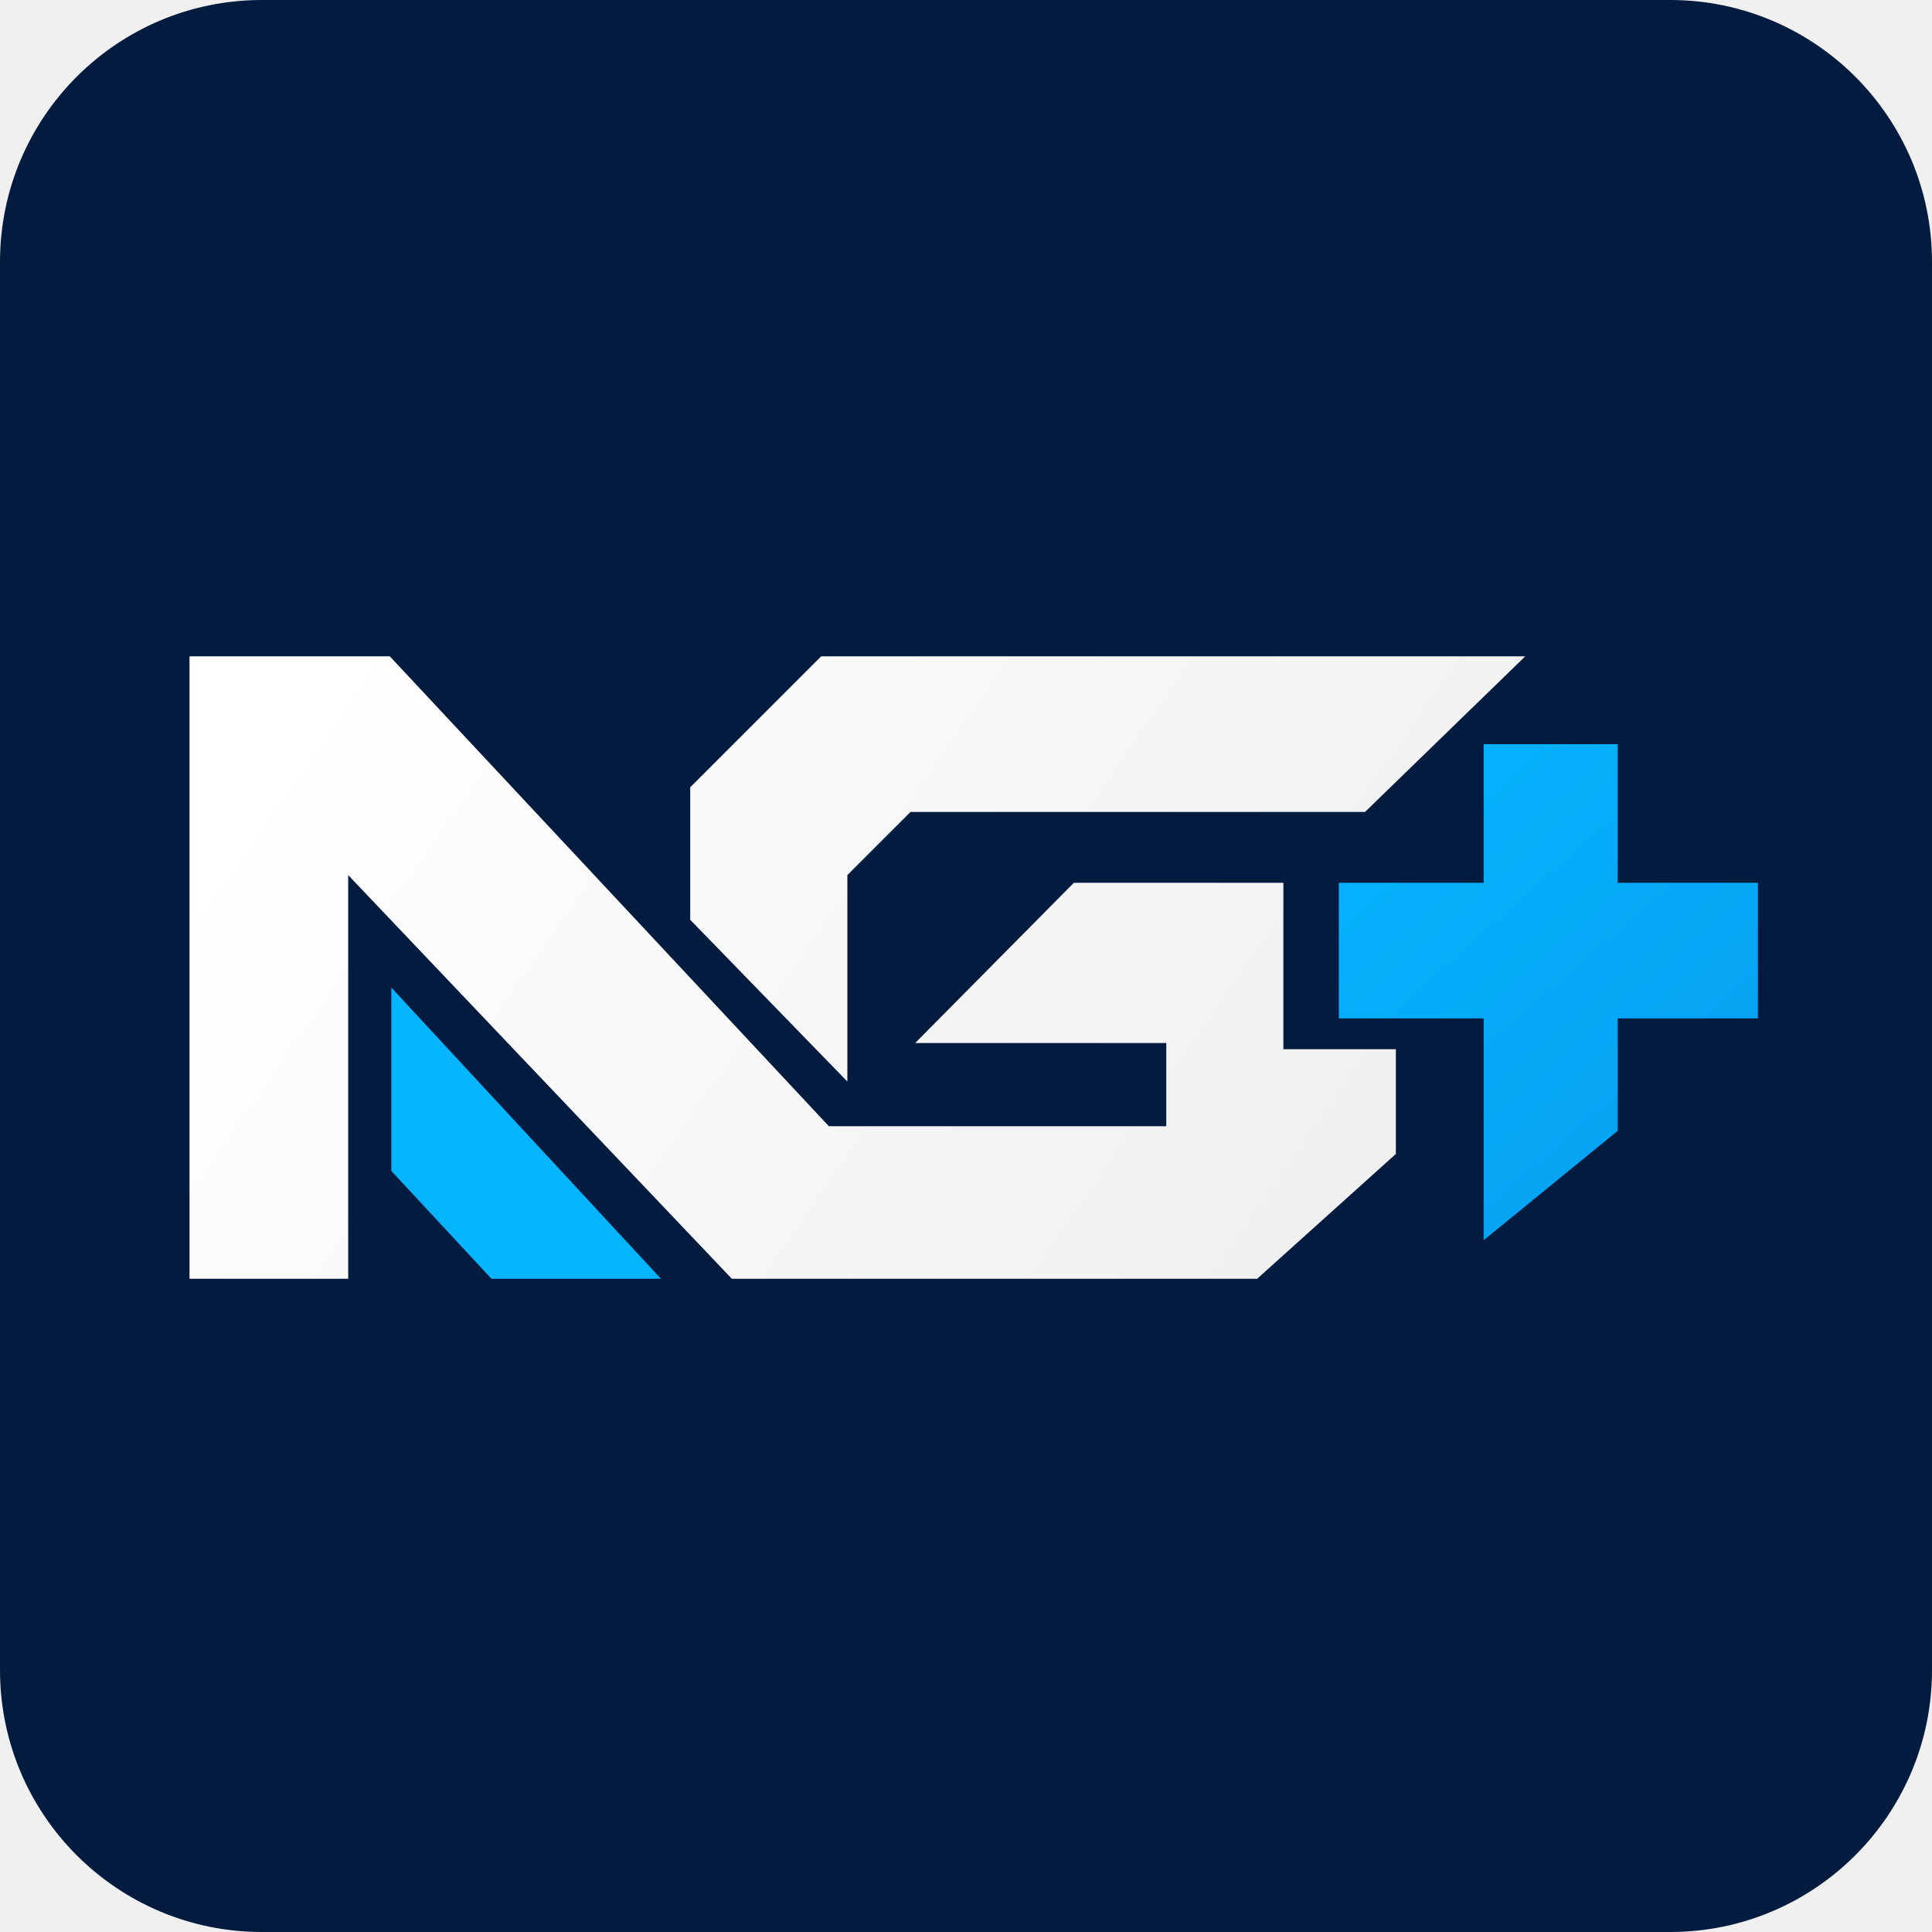
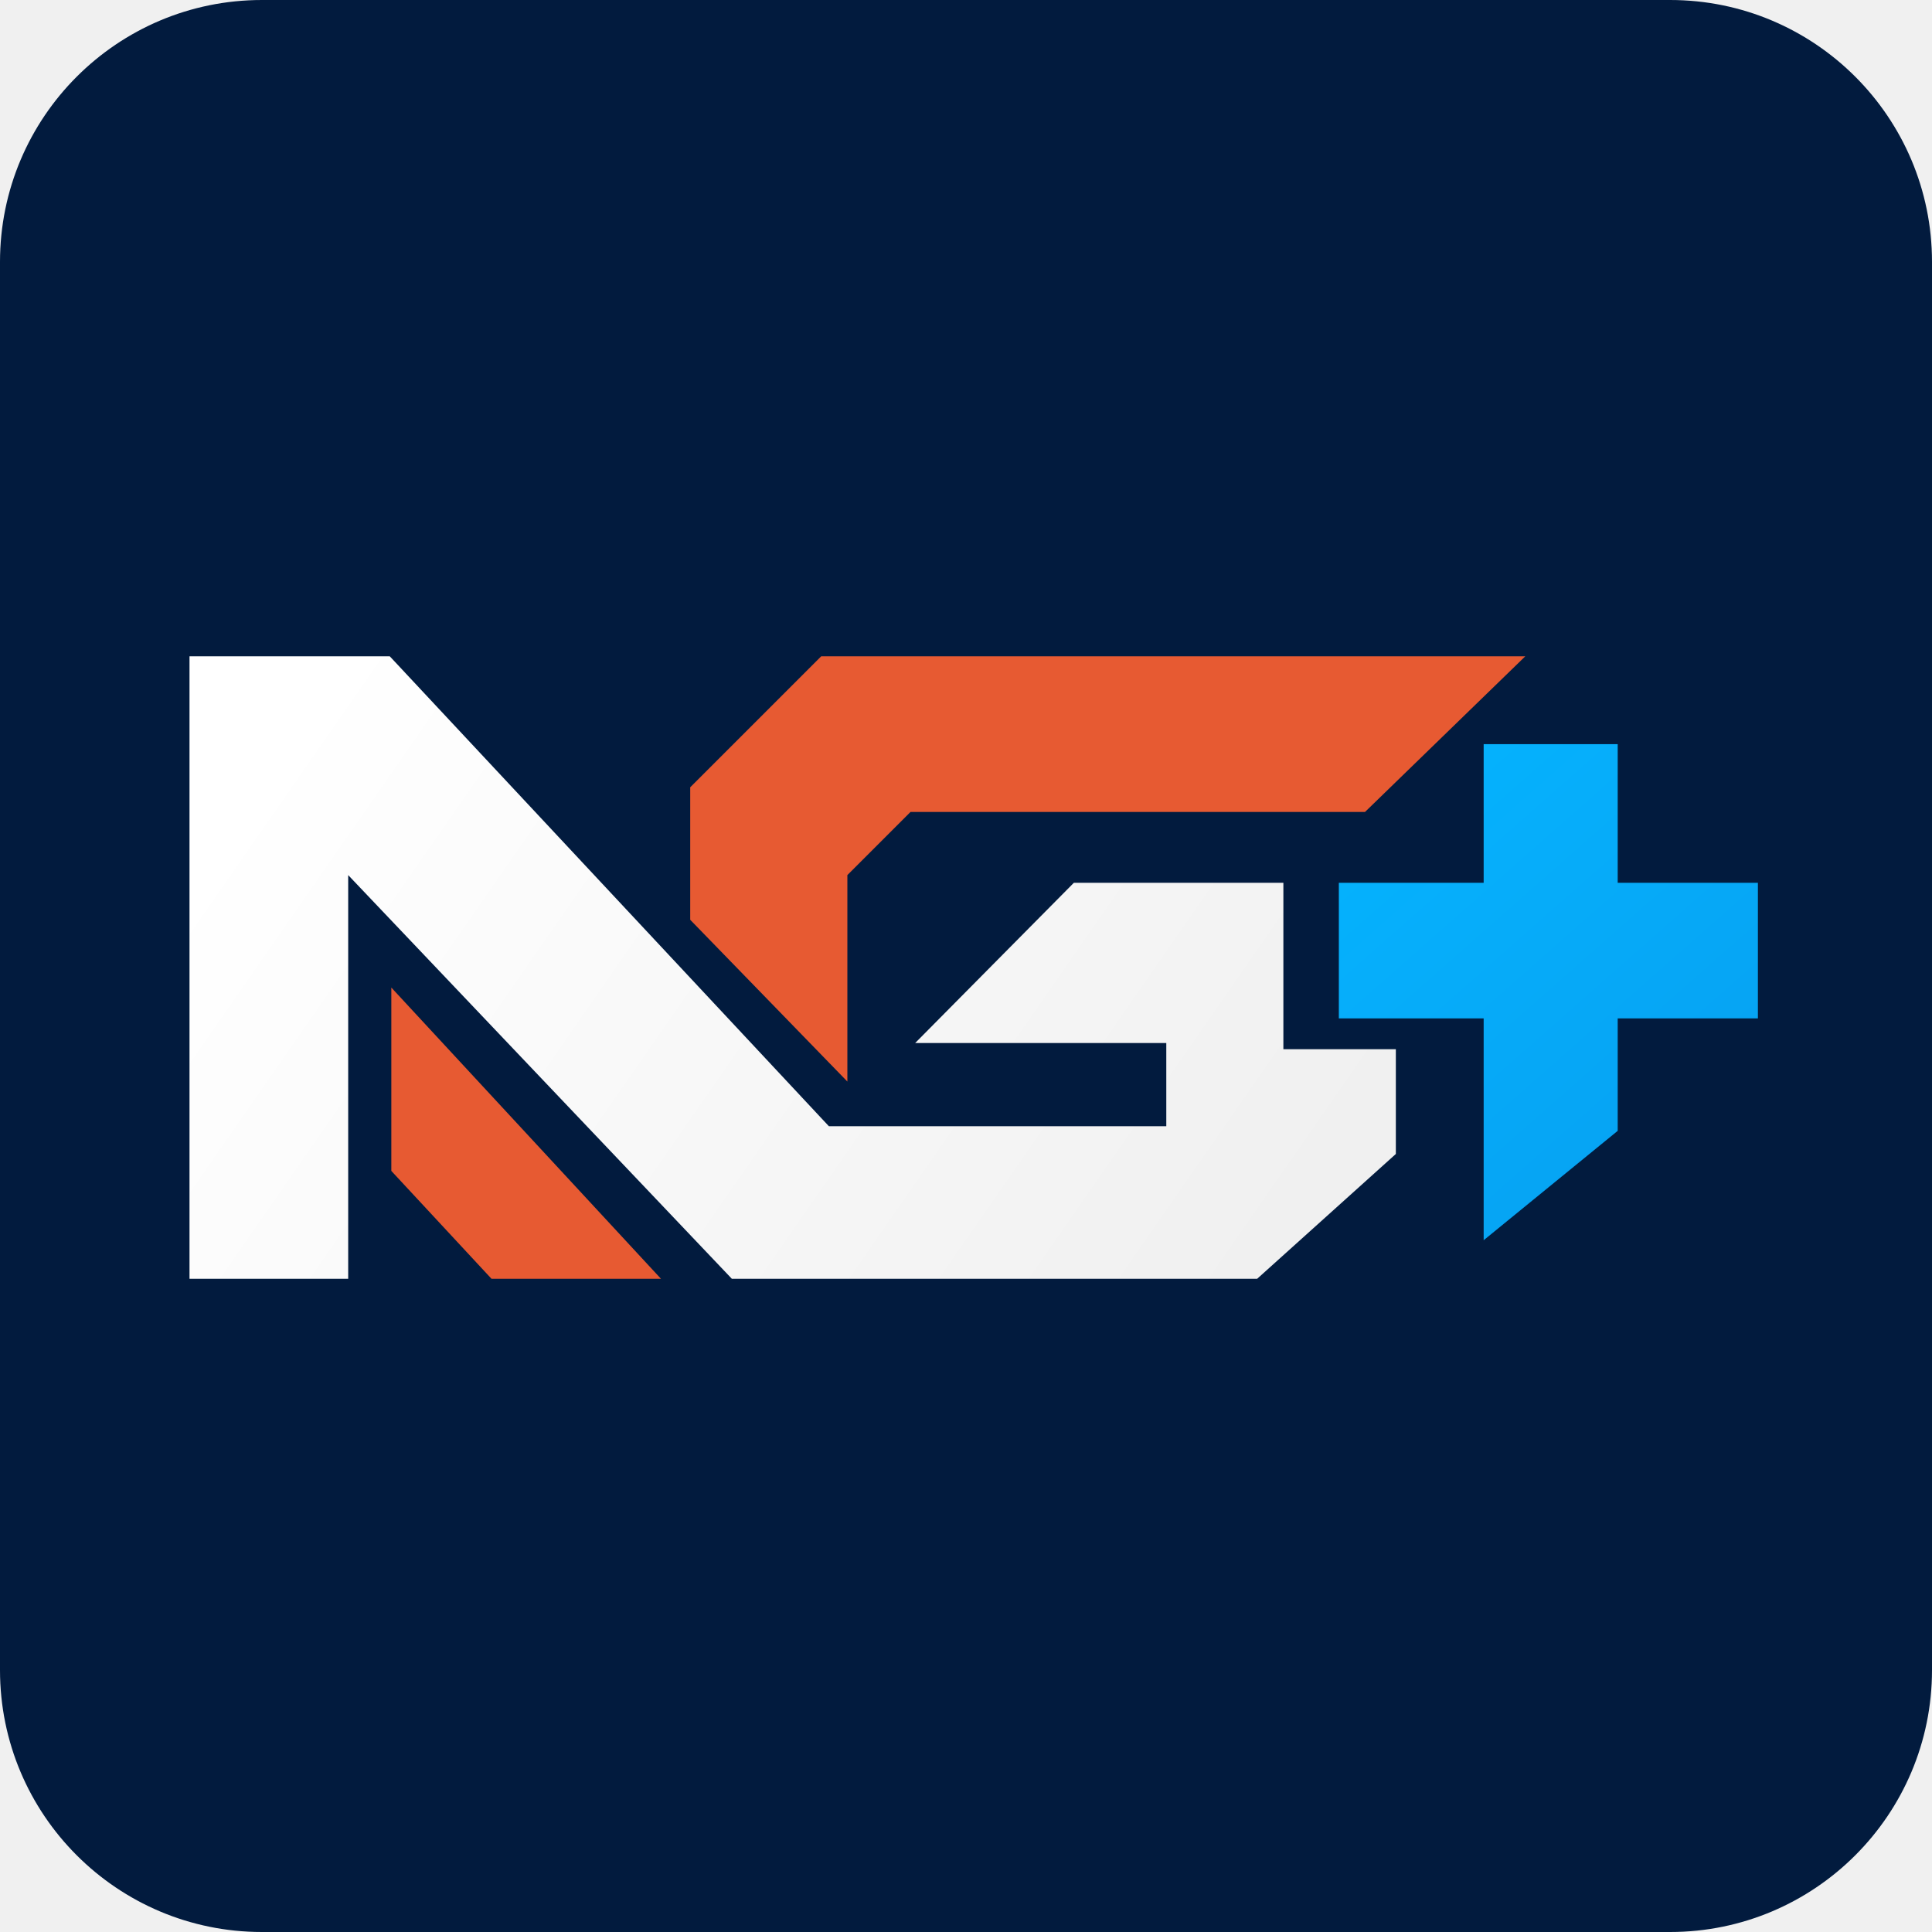
<svg xmlns="http://www.w3.org/2000/svg" width="1254" height="1254" viewBox="0 0 1254 1254" fill="none">
  <g clip-path="url(#clip0_4_2)">
    <rect width="1254" height="1254" rx="170" fill="#021B3E" />
    <path d="M123 426H253L538 731H757V677H594L697 573H833V681H906V749L816 830H475L226 568V830H123V426Z" fill="url(#paint0_linear_4_2)" />
-     <path d="M254 641L429 830H319L254 760V641Z" fill="url(#paint1_linear_4_2)" />
-     <path d="M448 511L533 426H990L886 527H591L550 568V702L448 597V511Z" fill="url(#paint2_linear_4_2)" />
+     <path d="M254 641L429 830H319L254 760V641Z" fill="#E75A32" />
+     <path d="M448 511L533 426H990L886 527H591L550 568V702L448 597V511Z" fill="#E75A32" />
    <path d="M963 483H1050V573H1141V661H1050V734L963 805V661H869V573H963V483Z" fill="url(#paint3_linear_4_2)" />
  </g>
  <defs>
    <linearGradient id="paint0_linear_4_2" x1="220" y1="425" x2="810" y2="835" gradientUnits="userSpaceOnUse">
-       <stop stop-color="white" />
-       <stop offset="1" stop-color="#F0F0F0" />
-     </linearGradient>
-     <linearGradient id="paint1_linear_4_2" x1="850" y1="490" x2="1150" y2="830" gradientUnits="userSpaceOnUse">
-       <stop stop-color="#05B5FF" />
-       <stop offset="1" stop-color="#079DEF" />
-     </linearGradient>
-     <linearGradient id="paint2_linear_4_2" x1="220" y1="425" x2="810" y2="835" gradientUnits="userSpaceOnUse">
      <stop stop-color="white" />
      <stop offset="1" stop-color="#F0F0F0" />
    </linearGradient>
    <linearGradient id="paint3_linear_4_2" x1="850" y1="490" x2="1150" y2="830" gradientUnits="userSpaceOnUse">
      <stop stop-color="#05B5FF" />
      <stop offset="1" stop-color="#079DEF" />
    </linearGradient>
    <clipPath id="clip0_4_2">
      <rect width="1254" height="1254" rx="170" fill="white" />
    </clipPath>
  </defs>
</svg>
